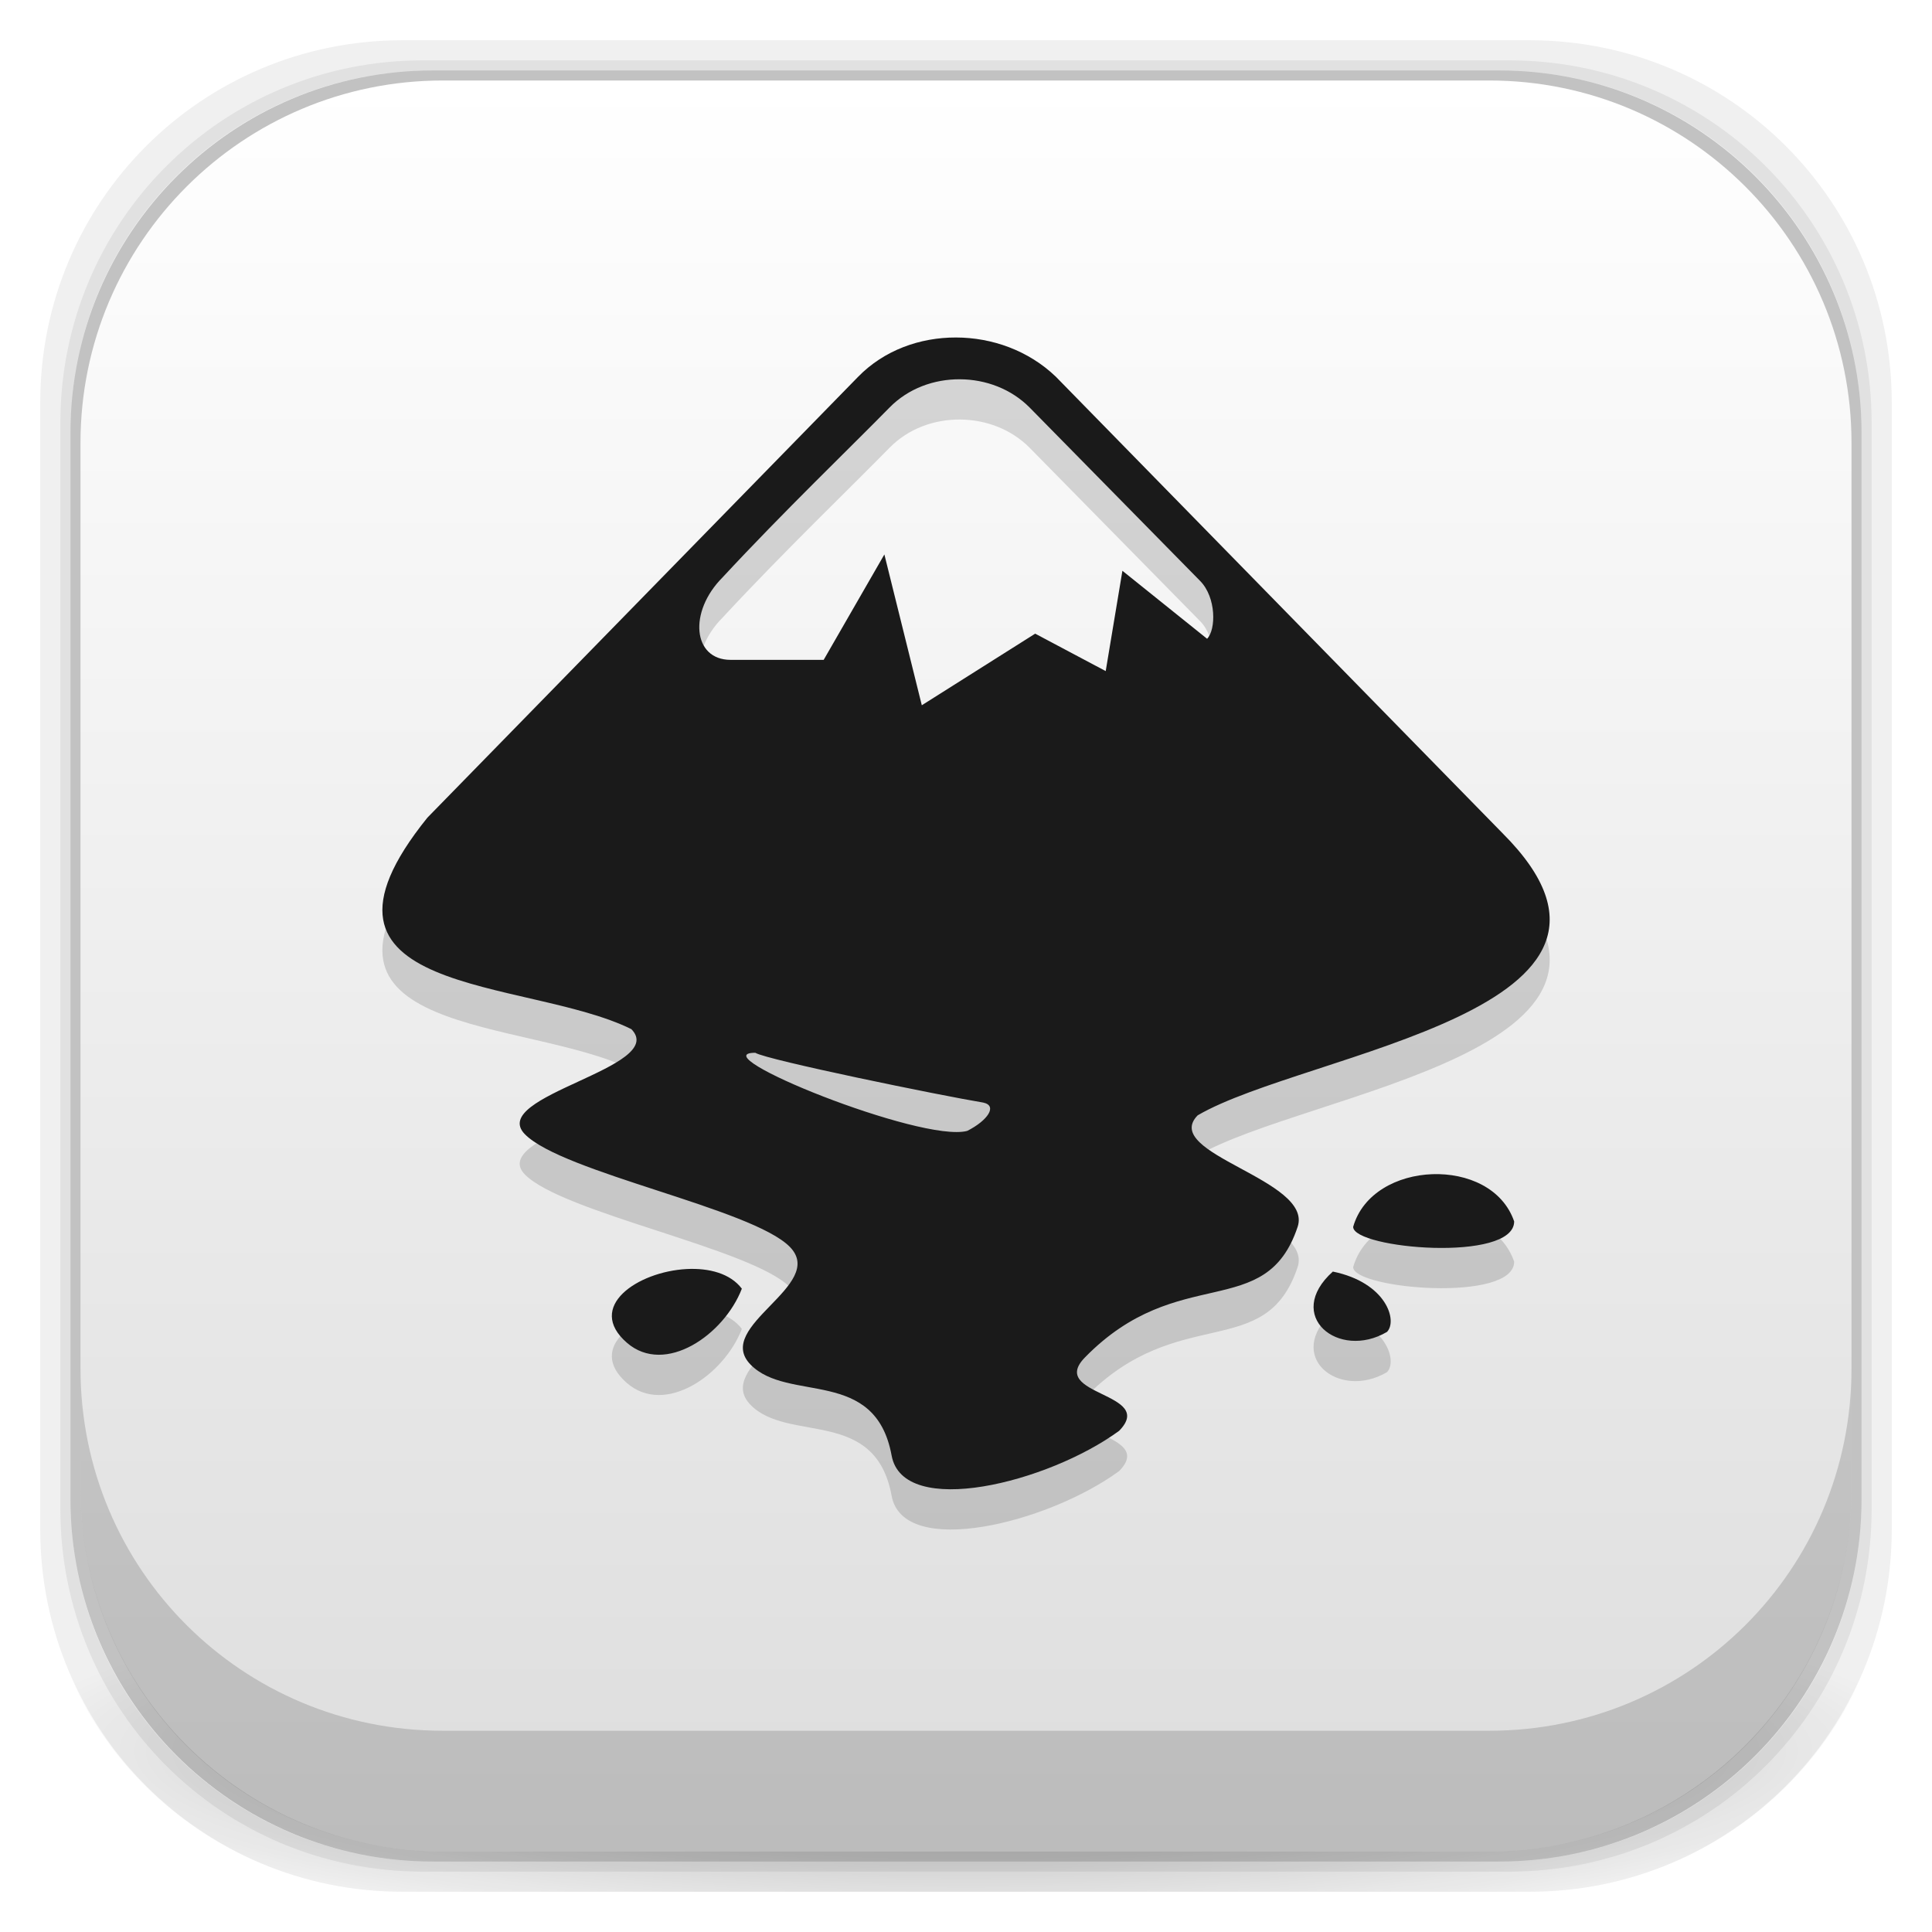
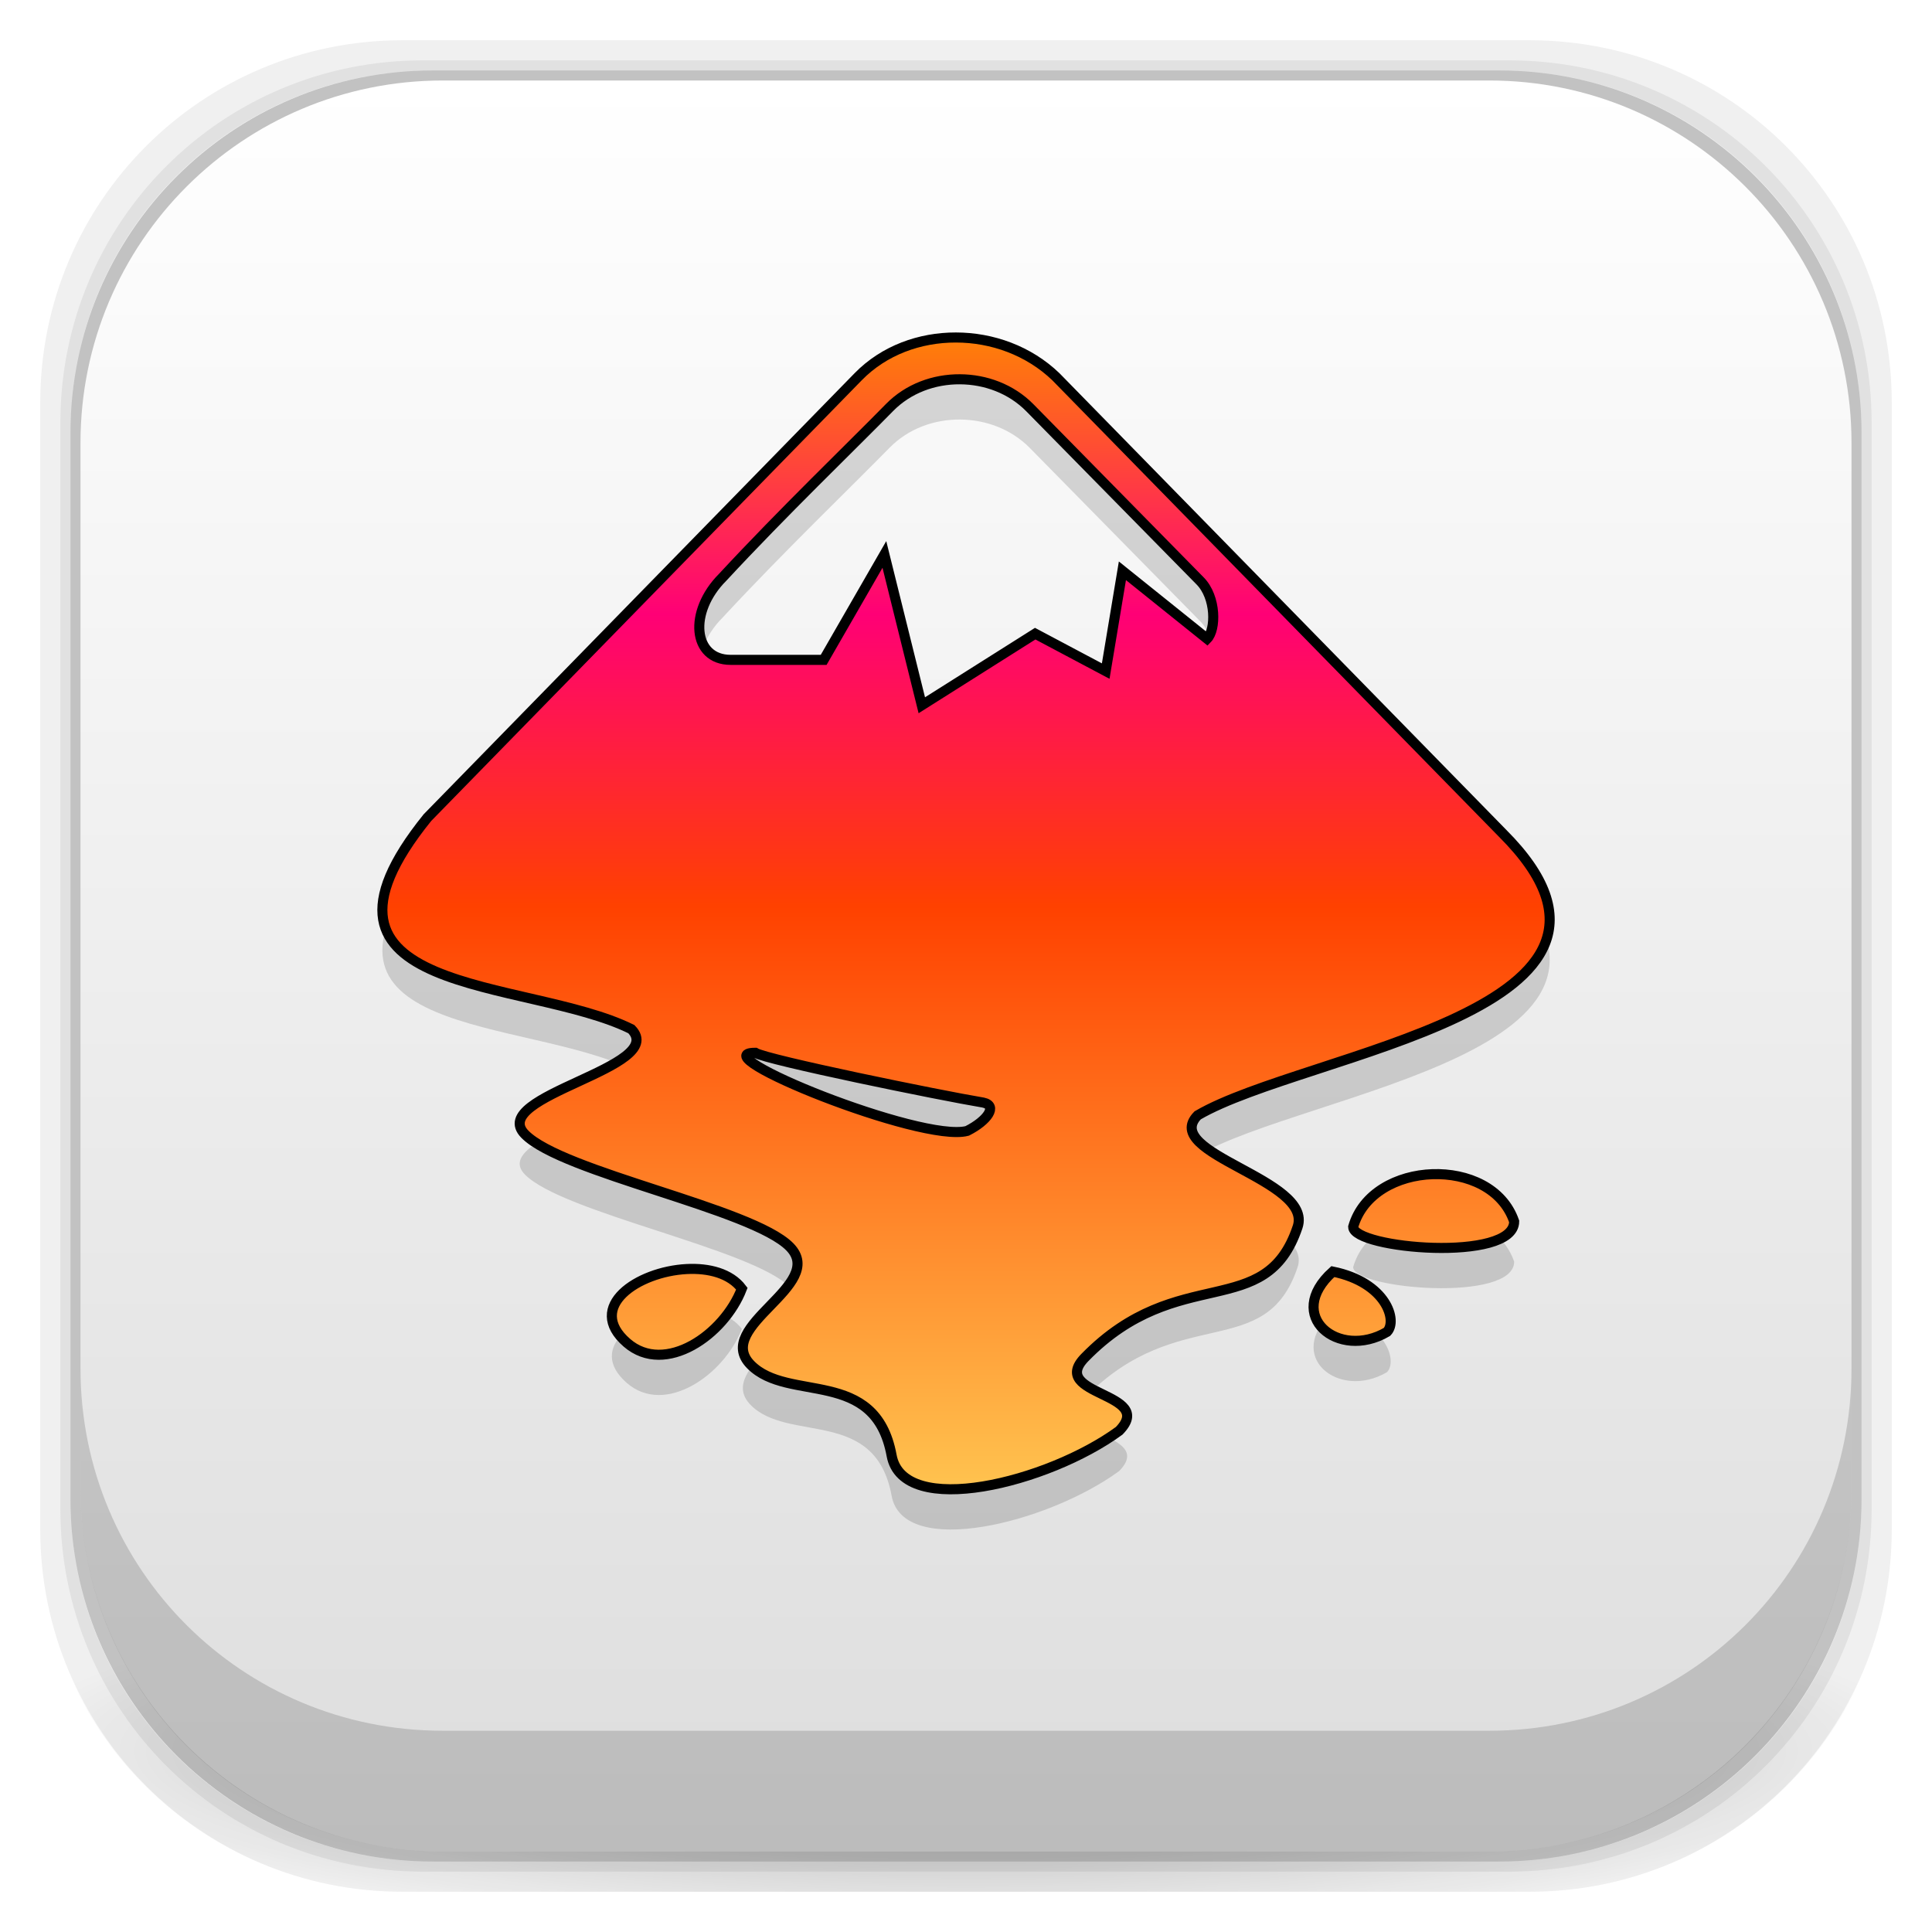
<svg xmlns="http://www.w3.org/2000/svg" xmlns:xlink="http://www.w3.org/1999/xlink" width="48" height="48" id="svg4230" version="1.1">
  <defs id="defs4232">
+     <linearGradient id="linearGradient3082">
+       <stop style="stop-color:#ffc34f;stop-opacity:1;" offset="0" id="stop3084" />
+       <stop id="stop3090" offset="0.5" style="stop-color:#ff4100;stop-opacity:1;" />
+       <stop style="stop-color:#ff0076;stop-opacity:1;" offset="0.75" id="stop3092" />
+       <stop style="stop-color:#ff8700;stop-opacity:1;" offset="1" id="stop3086" />
+     </linearGradient>
    <linearGradient id="linearGradient4524">
      <stop style="stop-color:#dddddd;stop-opacity:1;" offset="0" id="stop4526" />
      <stop style="stop-color:#ffffff;stop-opacity:1;" offset="1" id="stop4528" />
    </linearGradient>
    <linearGradient id="linearGradient4512">
      <stop style="stop-color:#d9d2d1;stop-opacity:1;" offset="0" id="stop4514" />
      <stop style="stop-color:#fefcfc;stop-opacity:1;" offset="1" id="stop4516" />
    </linearGradient>
    <linearGradient id="linearGradient4243">
      <stop style="stop-color:#000000;stop-opacity:1;" offset="0" id="stop4245" />
      <stop style="stop-color:#000000;stop-opacity:0;" offset="1" id="stop4247" />
    </linearGradient>
    <linearGradient id="linearGradient4216">
      <stop style="stop-color:#a0c4e6;stop-opacity:1;" offset="0" id="stop4218" />
      <stop style="stop-color:#d0e2f1;stop-opacity:1;" offset="1" id="stop4220" />
    </linearGradient>
    <linearGradient id="linearGradient4208">
      <stop style="stop-color:#70a3d6;stop-opacity:1;" offset="0" id="stop4210" />
      <stop style="stop-color:#88b6e1;stop-opacity:1;" offset="1" id="stop4212" />
    </linearGradient>
    <linearGradient id="linearGradient4200">
      <stop style="stop-color:#427dbe;stop-opacity:1;" offset="0" id="stop4202" />
      <stop style="stop-color:#739bd1;stop-opacity:1;" offset="1" id="stop4204" />
    </linearGradient>
    <linearGradient id="linearGradient4192">
      <stop style="stop-color:#4970a4;stop-opacity:1;" offset="0" id="stop4194" />
      <stop style="stop-color:#6090c0;stop-opacity:1;" offset="1" id="stop4196" />
    </linearGradient>
    <radialGradient xlink:href="#linearGradient3688-166-749-5-9-1" id="radialGradient4351" gradientUnits="userSpaceOnUse" gradientTransform="matrix(2.320171,0,0,0.4,28.61784,28.6)" cx="4.993" cy="43.5" fx="4.993" fy="43.5" r="2.5" />
    <linearGradient id="linearGradient3688-166-749-5-9-1">
      <stop id="stop2883-0-2-9" style="stop-color:#181818;stop-opacity:1" offset="0" />
      <stop id="stop2885-5-3-8" style="stop-color:#181818;stop-opacity:0" offset="1" />
    </linearGradient>
    <linearGradient id="linearGradient3688-464-309-8-9-4">
      <stop id="stop2889-9-9-1" style="stop-color:#181818;stop-opacity:1" offset="0" />
      <stop id="stop2891-4-2-9" style="stop-color:#181818;stop-opacity:0" offset="1" />
    </linearGradient>
    <linearGradient id="linearGradient3702-501-757-0-4-0">
      <stop id="stop2895-0-2-1" style="stop-color:#181818;stop-opacity:0" offset="0" />
      <stop id="stop2897-2-8-2" style="stop-color:#181818;stop-opacity:1" offset="0.5" />
      <stop id="stop2899-6-1-6" style="stop-color:#181818;stop-opacity:0" offset="1" />
    </linearGradient>
    <linearGradient id="linearGradient3811-3">
      <stop style="stop-color:#000000;stop-opacity:1;" offset="0" id="stop3813-0" />
      <stop style="stop-color:#000000;stop-opacity:0;" offset="1" id="stop3815-0" />
    </linearGradient>
    <clipPath id="clipPath-887332295">
      <g id="g3945" transform="translate(0,-1004.362)">
        <rect id="rect3947" fill="#1890d0" width="46" height="46" x="1" y="1005.36" rx="4" />
      </g>
    </clipPath>
    <clipPath id="clipPath-867792831">
      <g id="g3940" transform="translate(0,-1004.362)">
        <rect id="rect3942" fill="#1890d0" width="46" height="46" x="1" y="1005.36" rx="4" />
      </g>
    </clipPath>
    <linearGradient gradientTransform="translate(-47.99779,0.00221467)" gradientUnits="userSpaceOnUse" x2="47" x1="1" id="linearGradient3764">
      <stop id="stop3935" stop-opacity="1" stop-color="#e4e4e4" />
      <stop id="stop3937" stop-opacity="1" stop-color="#eee" offset="1" />
    </linearGradient>
    <radialGradient xlink:href="#linearGradient4243" id="radialGradient4274" gradientUnits="userSpaceOnUse" gradientTransform="matrix(1.043478,0,0,0.1956518,-1.04348,35.18481)" cx="24" cy="42.5" fx="24" fy="42.5" r="23" />
    <linearGradient xlink:href="#linearGradient4524" id="linearGradient4530" x1="24" y1="46" x2="24" y2="2" gradientUnits="userSpaceOnUse" />
    <linearGradient xlink:href="#linearGradient4512" id="linearGradient4554" gradientUnits="userSpaceOnUse" x1="12.5" y1="28" x2="12.5" y2="17" />
+     <linearGradient xlink:href="#linearGradient3082" id="linearGradient3088" x1="24" y1="37" x2="24" y2="8" gradientUnits="userSpaceOnUse" />
  </defs>
  <g id="layer3" style="display:inline">
    <path style="opacity:0.06;fill:#000000;fill-opacity:1;stroke:none" d="M 10,1 C 5.014,1 1,5.014 1,10 l 0,28 c 0,4.986 4.014,9 9,9 l 28,0 c 4.986,0 9,-4.014 9,-9 L 47,10 C 47,5.014 42.986,1 38,1 L 10,1 z m 0.5,0.5 27,0 c 4.986,0 9,4.014 9,9 l 0,27 c 0,4.986 -4.014,9 -9,9 l -27,0 c -4.986,0 -9,-4.014 -9,-9 l 0,-27 c 0,-4.986 4.014,-9 9,-9 z" id="rect3829" />
    <path style="opacity:0.12;fill:#000000;fill-opacity:1;stroke:none" d="m 10.5,1.5 c -4.986,0 -9,4.014 -9,9 l 0,27 c 0,4.986 4.014,9 9,9 l 27,0 c 4.986,0 9,-4.014 9,-9 l 0,-27 c 0,-4.986 -4.014,-9 -9,-9 l -27,0 z m 0.25,0.25 26.5,0 c 4.986,0 9,4.014 9,9 l 0,26.5 c 0,4.986 -4.014,9 -9,9 l -26.5,0 c -4.986,0 -9,-4.014 -9,-9 l 0,-26.5 c 0,-4.986 4.014,-9 9,-9 z" id="rect3827" />
    <rect style="opacity:0.24;fill:#000000;fill-opacity:1;stroke:none" id="rect3038-4" width="44.5" height="44.5" x="1.75" y="1.75" ry="9" rx="9" />
  </g>
  <g id="layer6" style="display:inline">
    <path style="opacity:0.3;fill:url(#radialGradient4274);fill-opacity:1;stroke:none" d="M 1.031,39 C 1.519,43.519 5.347,47 10,47 l 28,0 c 4.653,0 8.481,-3.481 8.969,-8 l -45.938,0 z" id="rect4241" />
  </g>
  <g id="layer2" style="display:inline">
    <rect style="fill:url(#linearGradient4530);fill-opacity:1;stroke:none" id="rect3038" width="44" height="44" x="2" y="2" ry="9" rx="9" />
    <path style="fill:#000000;fill-opacity:1;opacity:0.15" id="path3105" d="m 23.75,9.385 c -0.897,-0.002 -1.786,0.317 -2.429,0.975 L 10.62,21.313 c -3.617,4.479 2.46,3.965 5.066,5.256 0.935,0.955 -3.581,1.653 -2.646,2.61 0.935,0.955 5.647,1.844 6.583,2.799 0.935,0.955 -1.91,1.97 -0.975,2.926 0.935,0.955 3.099,0.052 3.504,2.258 0.288,1.576 3.889,0.677 5.653,-0.614 0.935,-0.956 -1.784,-0.869 -0.849,-1.824 2.324,-2.377 4.487,-0.86 5.283,-3.242 0.393,-1.177 -3.42,-1.817 -2.483,-2.772 2.689,-1.571 11.987,-2.597 7.576,-7.007 L 26.233,10.36 C 25.554,9.708 24.646,9.386 23.75,9.385 z m 0.099,1.038 c 0.64,0.003 1.274,0.239 1.734,0.704 l 4.235,4.307 c 0.402,0.41 0.396,1.207 0.172,1.436 l -2.104,-1.689 -0.415,2.492 -1.752,-0.93 -2.817,1.779 -0.93,-3.747 -1.508,2.619 -2.312,0 c -0.942,0 -1.054,-1.194 -0.199,-2.05 1.495,-1.614 3.212,-3.264 4.145,-4.217 0.469,-0.479 1.112,-0.708 1.752,-0.704 z m -5.084,16.733 c 0.286,0.178 4.604,1.062 5.662,1.237 0.367,0.077 0.108,0.449 -0.397,0.704 -1.14,0.303 -6.659,-1.941 -5.265,-1.941 z m 16.823,3.016 c -0.871,0.03 -1.732,0.475 -1.969,1.309 0,0.543 4,0.892 4,-0.135 -0.285,-0.826 -1.161,-1.204 -2.032,-1.174 z m -18.53,2.357 c -1.213,0.064 -2.516,0.936 -1.481,1.833 0.948,0.82 2.414,-0.201 2.854,-1.345 -0.287,-0.381 -0.821,-0.517 -1.373,-0.488 z m 16.056,0.063 c -1.222,1.096 0.141,2.207 1.345,1.499 0.269,-0.273 -0.011,-1.226 -1.345,-1.499 z" />
-     <path d="m 23.75,8.385 c -0.897,-0.002 -1.786,0.317 -2.429,0.975 L 10.62,20.313 c -3.617,4.479 2.46,3.965 5.066,5.256 0.935,0.955 -3.581,1.653 -2.646,2.61 0.935,0.955 5.647,1.844 6.583,2.799 0.935,0.955 -1.91,1.97 -0.975,2.926 0.935,0.955 3.099,0.052 3.504,2.258 0.288,1.576 3.889,0.677 5.653,-0.614 0.935,-0.956 -1.784,-0.869 -0.849,-1.824 2.324,-2.377 4.487,-0.86 5.283,-3.242 0.393,-1.177 -3.42,-1.817 -2.483,-2.772 2.689,-1.571 11.987,-2.597 7.576,-7.007 L 26.233,9.36 C 25.554,8.708 24.646,8.386 23.75,8.385 z m 0.099,1.038 c 0.64,0.003 1.274,0.239 1.734,0.704 l 4.235,4.307 c 0.402,0.41 0.396,1.207 0.172,1.436 l -2.104,-1.689 -0.415,2.492 -1.752,-0.93 -2.817,1.779 -0.93,-3.747 -1.508,2.619 -2.312,0 c -0.942,0 -1.054,-1.194 -0.199,-2.05 1.495,-1.614 3.212,-3.264 4.145,-4.217 0.469,-0.479 1.112,-0.708 1.752,-0.704 z M 18.765,26.156 c 0.286,0.178 4.604,1.062 5.662,1.237 0.367,0.077 0.108,0.449 -0.397,0.704 -1.14,0.303 -6.659,-1.941 -5.265,-1.941 z m 16.823,3.016 c -0.871,0.03 -1.732,0.475 -1.969,1.309 0,0.543 4,0.892 4,-0.135 -0.285,-0.826 -1.161,-1.204 -2.032,-1.174 z m -18.53,2.357 c -1.213,0.064 -2.516,0.936 -1.481,1.833 0.948,0.82 2.414,-0.201 2.854,-1.345 -0.287,-0.381 -0.821,-0.517 -1.373,-0.488 z m 16.056,0.063 c -1.222,1.096 0.141,2.207 1.345,1.499 0.269,-0.273 -0.011,-1.226 -1.345,-1.499 z" id="path5" style="fill:#1a1a1a;fill-opacity:1" />
+     <path d="m 23.75,8.385 c -0.897,-0.002 -1.786,0.317 -2.429,0.975 L 10.62,20.313 c -3.617,4.479 2.46,3.965 5.066,5.256 0.935,0.955 -3.581,1.653 -2.646,2.61 0.935,0.955 5.647,1.844 6.583,2.799 0.935,0.955 -1.91,1.97 -0.975,2.926 0.935,0.955 3.099,0.052 3.504,2.258 0.288,1.576 3.889,0.677 5.653,-0.614 0.935,-0.956 -1.784,-0.869 -0.849,-1.824 2.324,-2.377 4.487,-0.86 5.283,-3.242 0.393,-1.177 -3.42,-1.817 -2.483,-2.772 2.689,-1.571 11.987,-2.597 7.576,-7.007 L 26.233,9.36 C 25.554,8.708 24.646,8.386 23.75,8.385 z m 0.099,1.038 c 0.64,0.003 1.274,0.239 1.734,0.704 l 4.235,4.307 c 0.402,0.41 0.396,1.207 0.172,1.436 l -2.104,-1.689 -0.415,2.492 -1.752,-0.93 -2.817,1.779 -0.93,-3.747 -1.508,2.619 -2.312,0 c -0.942,0 -1.054,-1.194 -0.199,-2.05 1.495,-1.614 3.212,-3.264 4.145,-4.217 0.469,-0.479 1.112,-0.708 1.752,-0.704 z M 18.765,26.156 c 0.286,0.178 4.604,1.062 5.662,1.237 0.367,0.077 0.108,0.449 -0.397,0.704 -1.14,0.303 -6.659,-1.941 -5.265,-1.941 z m 16.823,3.016 c -0.871,0.03 -1.732,0.475 -1.969,1.309 0,0.543 4,0.892 4,-0.135 -0.285,-0.826 -1.161,-1.204 -2.032,-1.174 z m -18.53,2.357 c -1.213,0.064 -2.516,0.936 -1.481,1.833 0.948,0.82 2.414,-0.201 2.854,-1.345 -0.287,-0.381 -0.821,-0.517 -1.373,-0.488 z m 16.056,0.063 c -1.222,1.096 0.141,2.207 1.345,1.499 0.269,-0.273 -0.011,-1.226 -1.345,-1.499 z" id="path5" style="fill:url(#linearGradient3088);fill-opacity:1;stroke:#000000;stroke-width:0.25;stroke-miterlimit:4;stroke-dasharray:none" />
  </g>
  <g id="layer1" transform="translate(0,-1004.362)" style="display:inline" />
  <g id="layer4" style="display:inline">
    <path style="opacity:0.15;fill:#000000;fill-opacity:1;stroke:none" d="m 2,34 0,3 c 0,4.986 4.014,9 9,9 l 26,0 c 4.986,0 9,-4.014 9,-9 l 0,-3 c 0,4.986 -4.014,9 -9,9 L 11,43 C 6.014,43 2,38.986 2,34 z" id="rect3038-42" />
  </g>
  <g id="layer7" style="display:none">
    <rect rx="9" ry="9" y="2" x="2" height="44" width="44" id="rect4169" style="fill:#abe1ad;fill-opacity:1;stroke:none;display:inline" />
  </g>
</svg>
